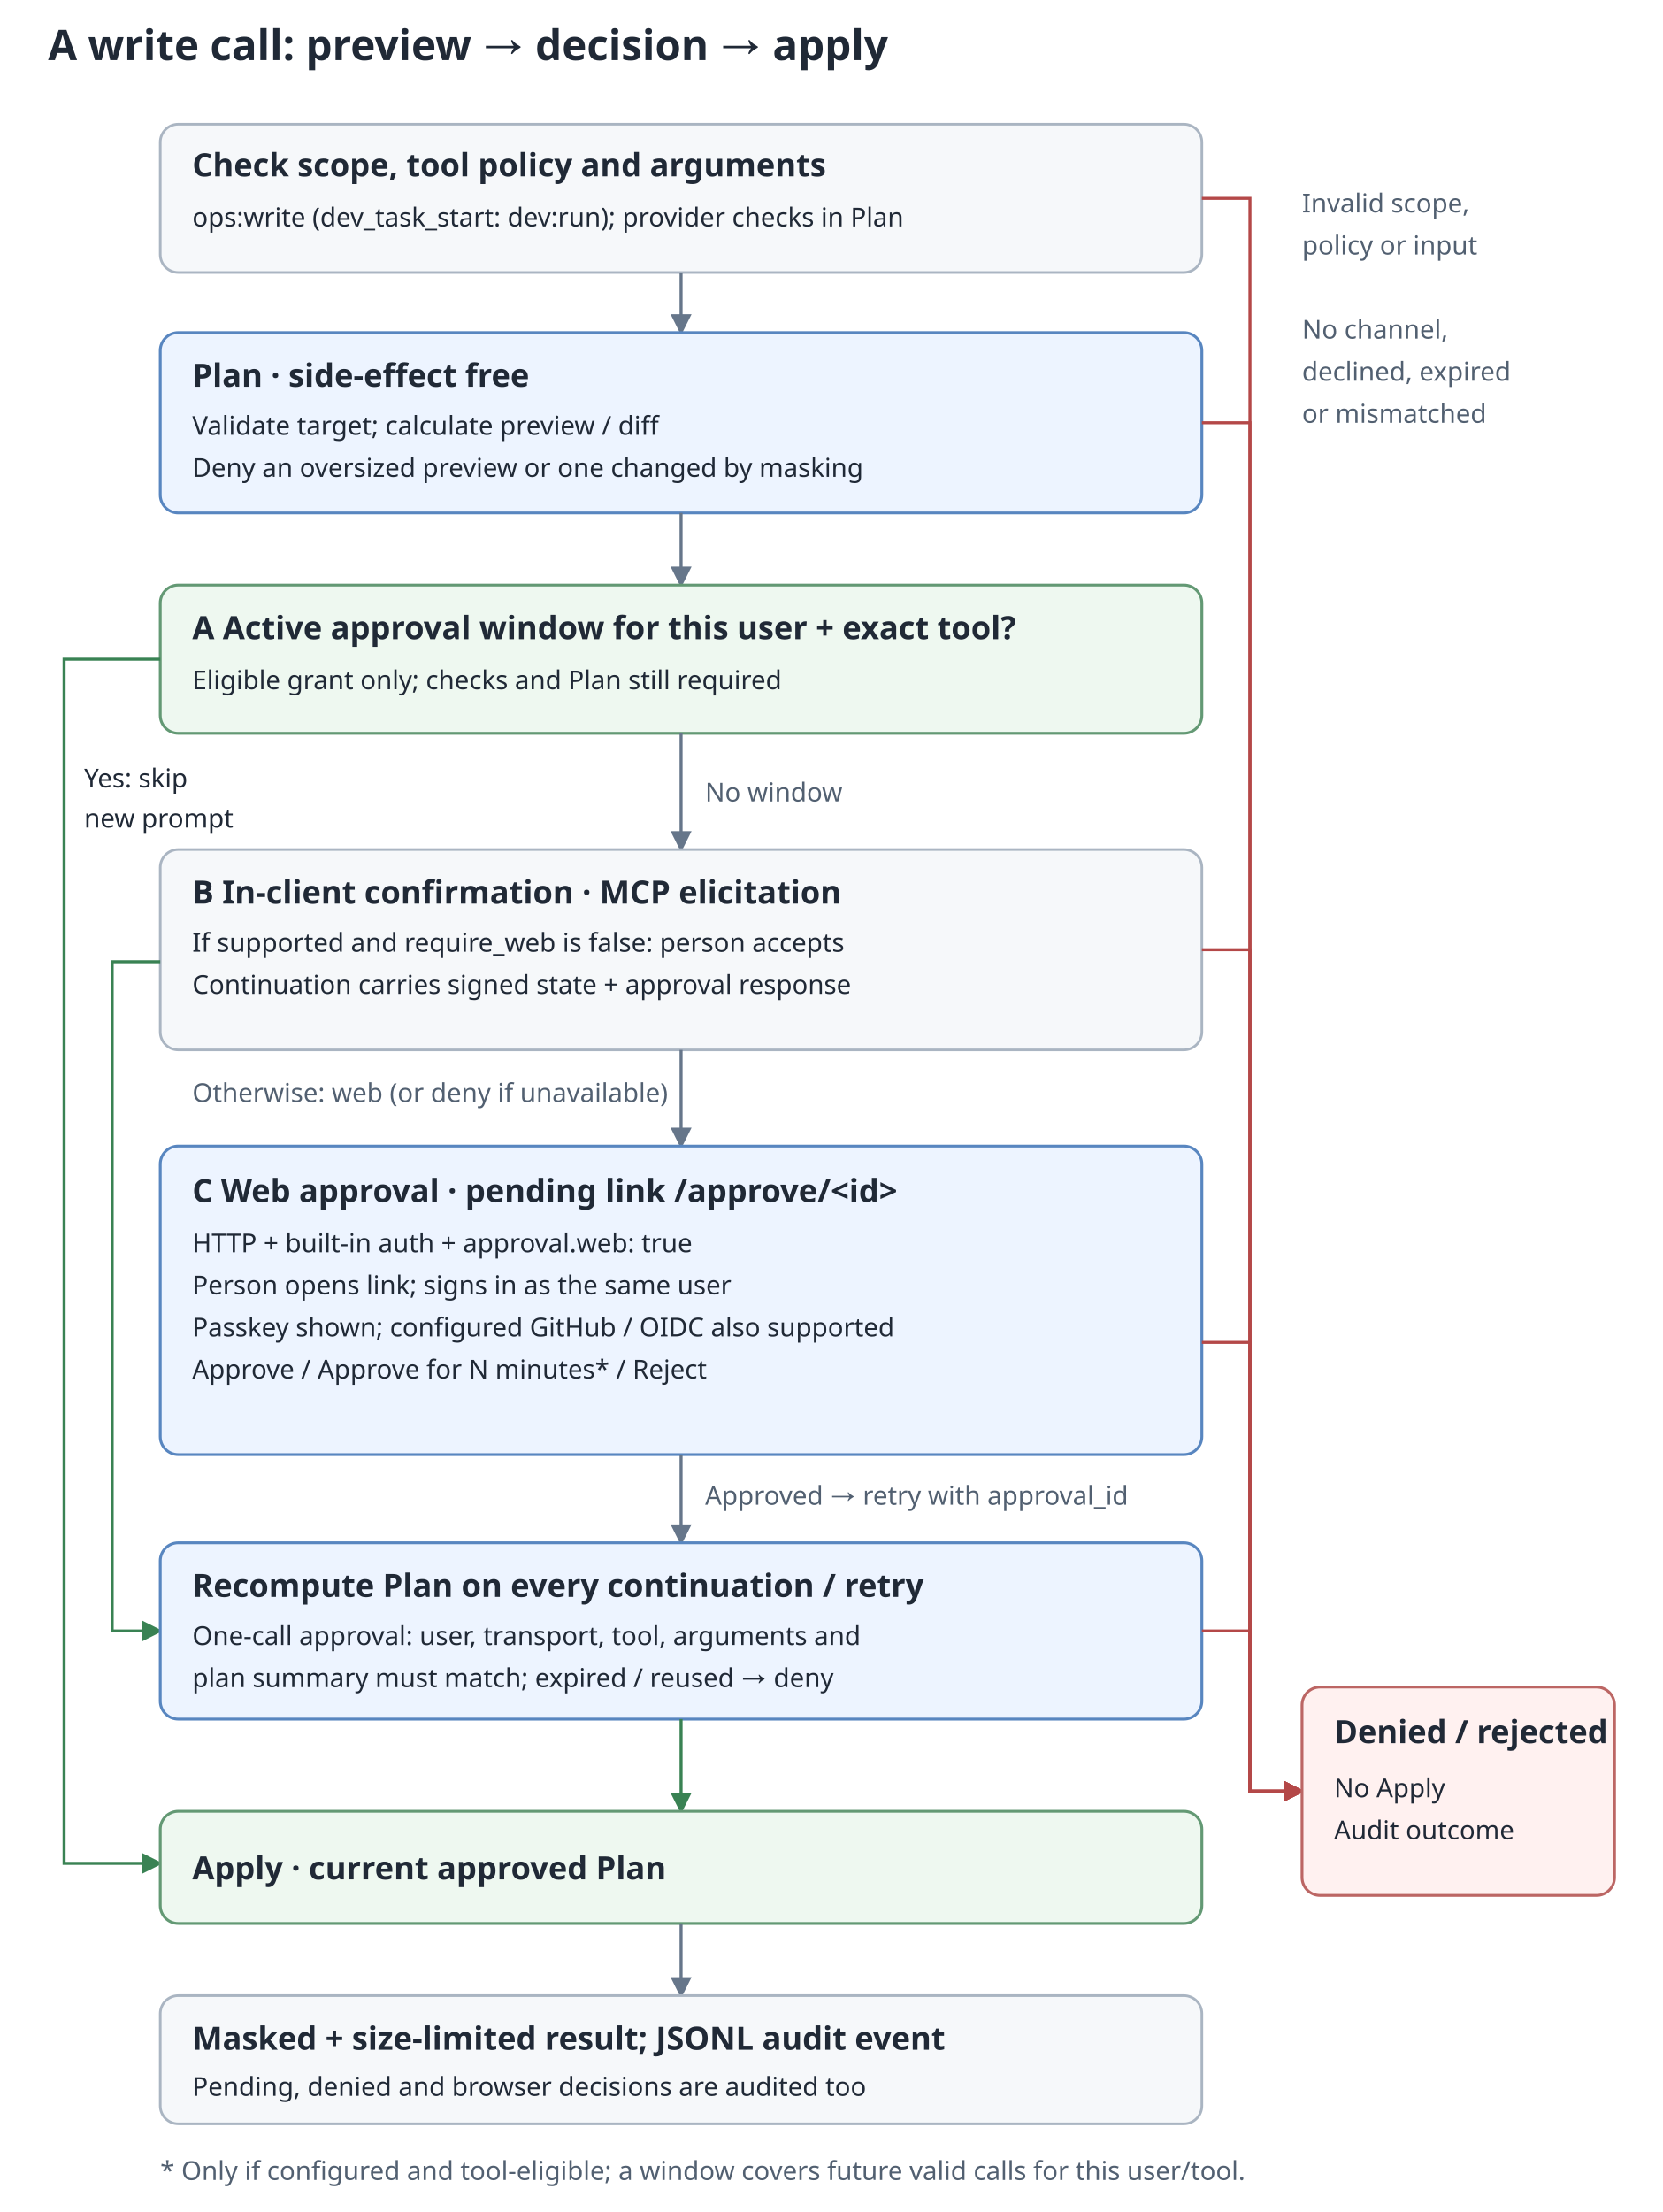
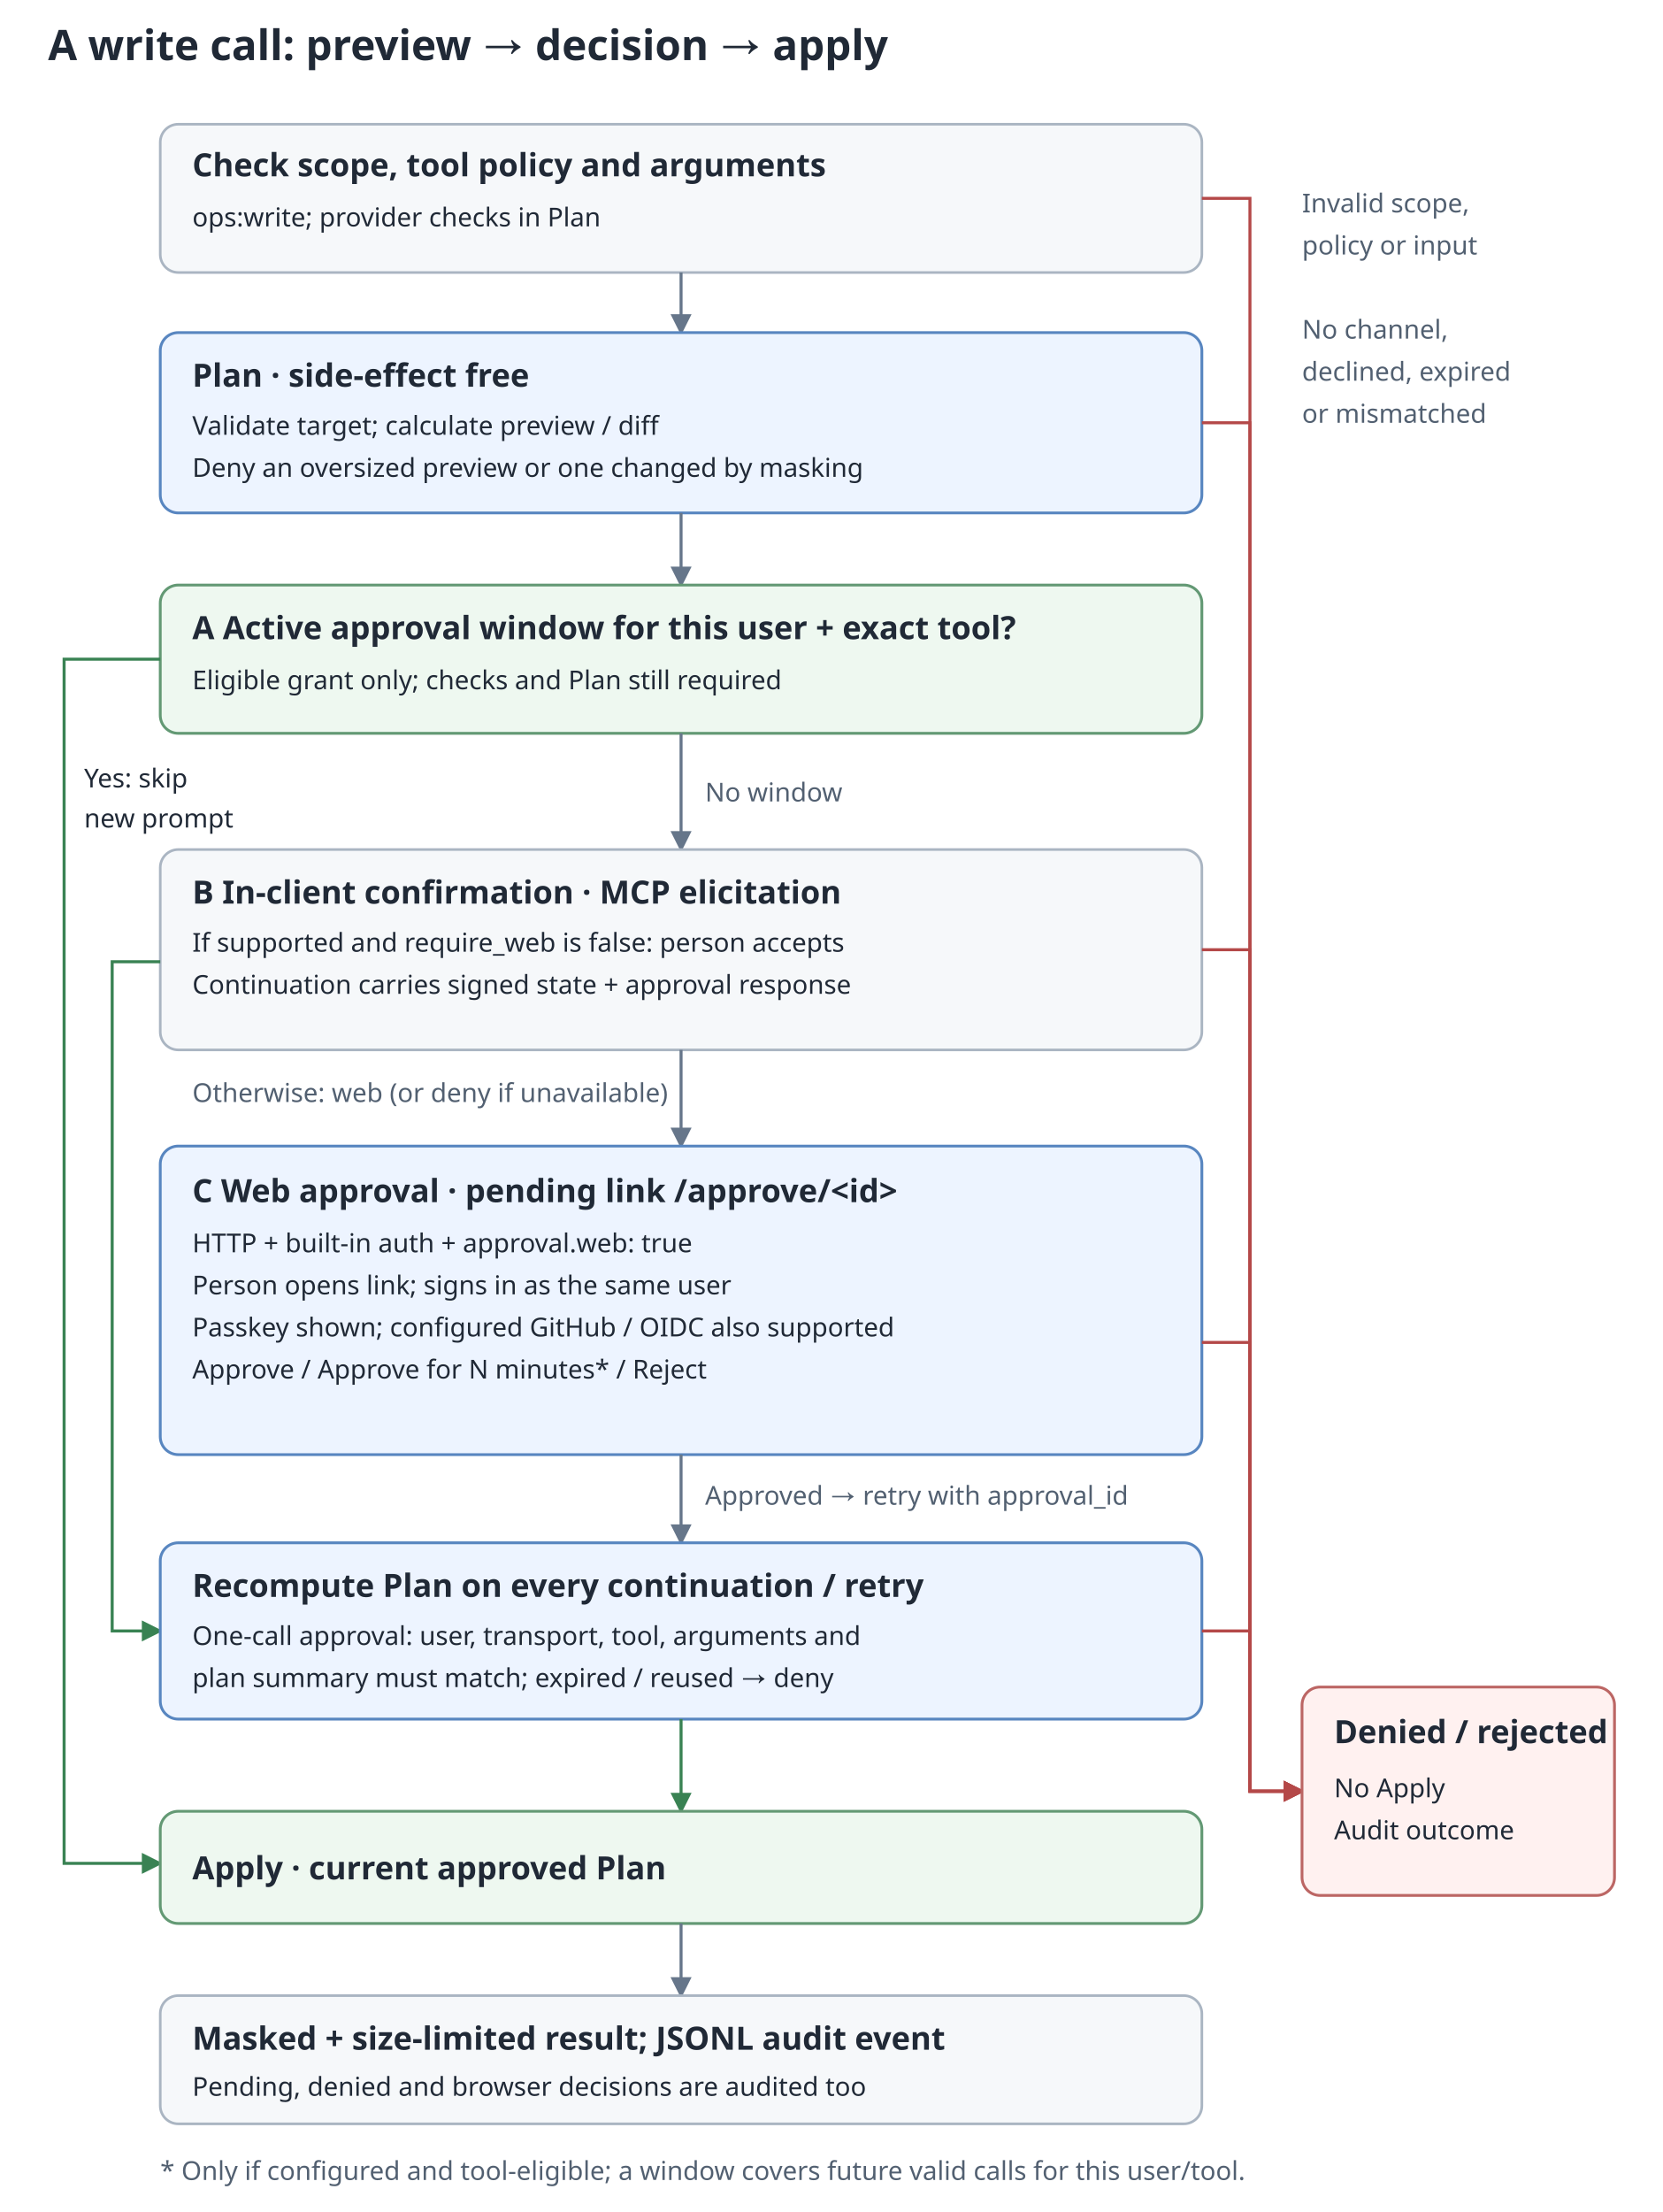
<svg xmlns="http://www.w3.org/2000/svg" viewBox="0 0 830 1104" role="img" aria-labelledby="title desc" lang="en">
  <style>
svg { font-family: -apple-system, BlinkMacSystemFont, "Segoe UI", "Noto Sans", Helvetica, Arial, sans-serif; font-size: 14px; }
text { fill: #202936; }
.title { font-size: 21px; font-weight: 700; }
.head { font-size: 16px; font-weight: 650; }
.small { font-size: 13px; }
.muted { fill: #526071; }
.box { fill: #f6f8fa; stroke: #aab5c2; stroke-width: 1.3; }
.accent { fill: #edf4ff; stroke: #5886c0; stroke-width: 1.4; }
.good { fill: #eef8f0; stroke: #639974; stroke-width: 1.4; }
.bad { fill: #fff1f0; stroke: #bc6664; stroke-width: 1.4; }
.boundary { fill: none; stroke: #8895a5; stroke-width: 1.3; stroke-dasharray: 6 5; }
.line { fill: none; stroke: #66768a; stroke-width: 1.5; marker-end: url(#arrow); }
.return { stroke-dasharray: 4 4; }
.allow { stroke: #398253; marker-end: url(#allow); }
.deny { stroke: #b44848; marker-end: url(#deny); }
.arrow { fill: #66768a; }
.allow-tip { fill: #398253; }
.deny-tip { fill: #b44848; }
@media (prefers-color-scheme: dark) {
 text { fill: #e5eaf1; }
 .muted { fill: #b3bfd0; }
 .box { fill: #202833; stroke: #64748b; }
 .accent { fill: #1a304c; stroke: #79a4df; }
 .good { fill: #183427; stroke: #77b68b; }
 .bad { fill: #3c2428; stroke: #d48989; }
 .boundary { stroke: #98a7bb; }
 .line { stroke: #a2b1c5; }
 .allow { stroke: #8bc99e; }
 .deny { stroke: #eda0a0; }
 .arrow { fill: #a2b1c5; }
 .allow-tip { fill: #8bc99e; }
 .deny-tip { fill: #eda0a0; }
}
</style>
  <defs>
    <marker id="arrow" viewBox="0 0 8 8" refX="7" refY="4" markerWidth="7" markerHeight="7" orient="auto">
      <path class="arrow" d="M0 0 8 4 0 8Z" />
    </marker>
    <marker id="allow" viewBox="0 0 8 8" refX="7" refY="4" markerWidth="7" markerHeight="7" orient="auto">
      <path class="allow-tip" d="M0 0 8 4 0 8Z" />
    </marker>
    <marker id="deny" viewBox="0 0 8 8" refX="7" refY="4" markerWidth="7" markerHeight="7" orient="auto">
      <path class="deny-tip" d="M0 0 8 4 0 8Z" />
    </marker>
  </defs>
  <text x="24" y="30" class="title">A write call: preview → decision → apply</text>
  <rect x="80" y="62" width="520" height="74" rx="9" class="box" />
  <text x="96" y="88" class="head">Check scope, tool policy and arguments</text>
-   <text x="96" y="113" class="small">ops:write (dev_task_start: dev:run); provider checks in Plan</text>
+   <text x="96" y="113" class="small">ops:write; provider checks in Plan</text>
  <path d="M340 136 V166" class="line " />
  <rect x="80" y="166" width="520" height="90" rx="9" class="accent" />
  <text x="96" y="193" class="head">Plan · side-effect free</text>
  <text x="96" y="217" class="small">Validate target; calculate preview / diff</text>
  <text x="96" y="238" class="small">Deny an oversized preview or one changed by masking</text>
  <path d="M340 256 V292" class="line " />
  <rect x="80" y="292" width="520" height="74" rx="9" class="good" />
  <text x="96" y="319" class="head">A  Active approval window for this user + exact tool?</text>
  <text x="96" y="344" class="small">Eligible grant only; checks and Plan still required</text>
  <path d="M80 329 H32 V930 H80" class="line allow" />
  <text x="42" y="393" class="small">Yes: skip</text>
  <text x="42" y="413" class="small">new prompt</text>
  <path d="M340 366 V424" class="line " />
  <text x="352" y="400" class="small muted">No window</text>
  <rect x="80" y="424" width="520" height="100" rx="9" class="box" />
  <text x="96" y="451" class="head">B  In-client confirmation · MCP elicitation</text>
  <text x="96" y="475" class="small">If supported and require_web is false: person accepts</text>
  <text x="96" y="496" class="small">Continuation carries signed state + approval response</text>
  <path d="M80 480 H56 V814 H80" class="line allow" />
  <text x="96" y="550" class="small muted">Otherwise: web (or deny if unavailable)</text>
  <path d="M340 524 V572" class="line " />
  <rect x="80" y="572" width="520" height="154" rx="9" class="accent" />
  <text x="96" y="600" class="head">C  Web approval · pending link /approve/&lt;id&gt;</text>
  <text x="96" y="625" class="small">HTTP + built-in auth + approval.web: true</text>
  <text x="96" y="646" class="small">Person opens link; signs in as the same user</text>
  <text x="96" y="667" class="small">Passkey shown; configured GitHub / OIDC also supported</text>
  <text x="96" y="688" class="small">Approve / Approve for N minutes* / Reject</text>
  <path d="M340 726 V770" class="line " />
  <text x="352" y="751" class="small muted">Approved → retry with approval_id</text>
  <rect x="80" y="770" width="520" height="88" rx="9" class="accent" />
  <text x="96" y="797" class="head">Recompute Plan on every continuation / retry</text>
  <text x="96" y="821" class="small">One-call approval: user, transport, tool, arguments and</text>
  <text x="96" y="842" class="small">plan summary must match; expired / reused → deny</text>
  <path d="M340 858 V904" class="line allow" />
  <rect x="80" y="904" width="520" height="56" rx="9" class="good" />
  <text x="96" y="938" class="head">Apply · current approved Plan</text>
  <path d="M340 960 V996" class="line " />
  <rect x="80" y="996" width="520" height="64" rx="9" class="box" />
  <text x="96" y="1023" class="head">Masked + size-limited result; JSONL audit event</text>
  <text x="96" y="1046" class="small">Pending, denied and browser decisions are audited too</text>
  <path d="M600 99 H624 V894 H650" class="line deny" />
  <path d="M600 211 H624 V894 H650" class="line deny" />
  <path d="M600 474 H624 V894 H650" class="line deny" />
  <path d="M600 670 H624 V894 H650" class="line deny" />
  <path d="M600 814 H624 V894 H650" class="line deny" />
  <rect x="650" y="842" width="156" height="104" rx="9" class="bad" />
  <text x="666" y="870" class="head">Denied / rejected</text>
  <text x="666" y="897" class="small">No Apply</text>
  <text x="666" y="918" class="small">Audit outcome</text>
  <text x="650" y="106" class="small muted">Invalid scope,</text>
  <text x="650" y="127" class="small muted">policy or input</text>
  <text x="650" y="148" class="small muted" />
  <text x="650" y="169" class="small muted">No channel,</text>
  <text x="650" y="190" class="small muted">declined, expired</text>
  <text x="650" y="211" class="small muted">or mismatched</text>
  <text x="80" y="1088" class="small muted">* Only if configured and tool-eligible; a window covers future valid calls for this user/tool.</text>
</svg>
